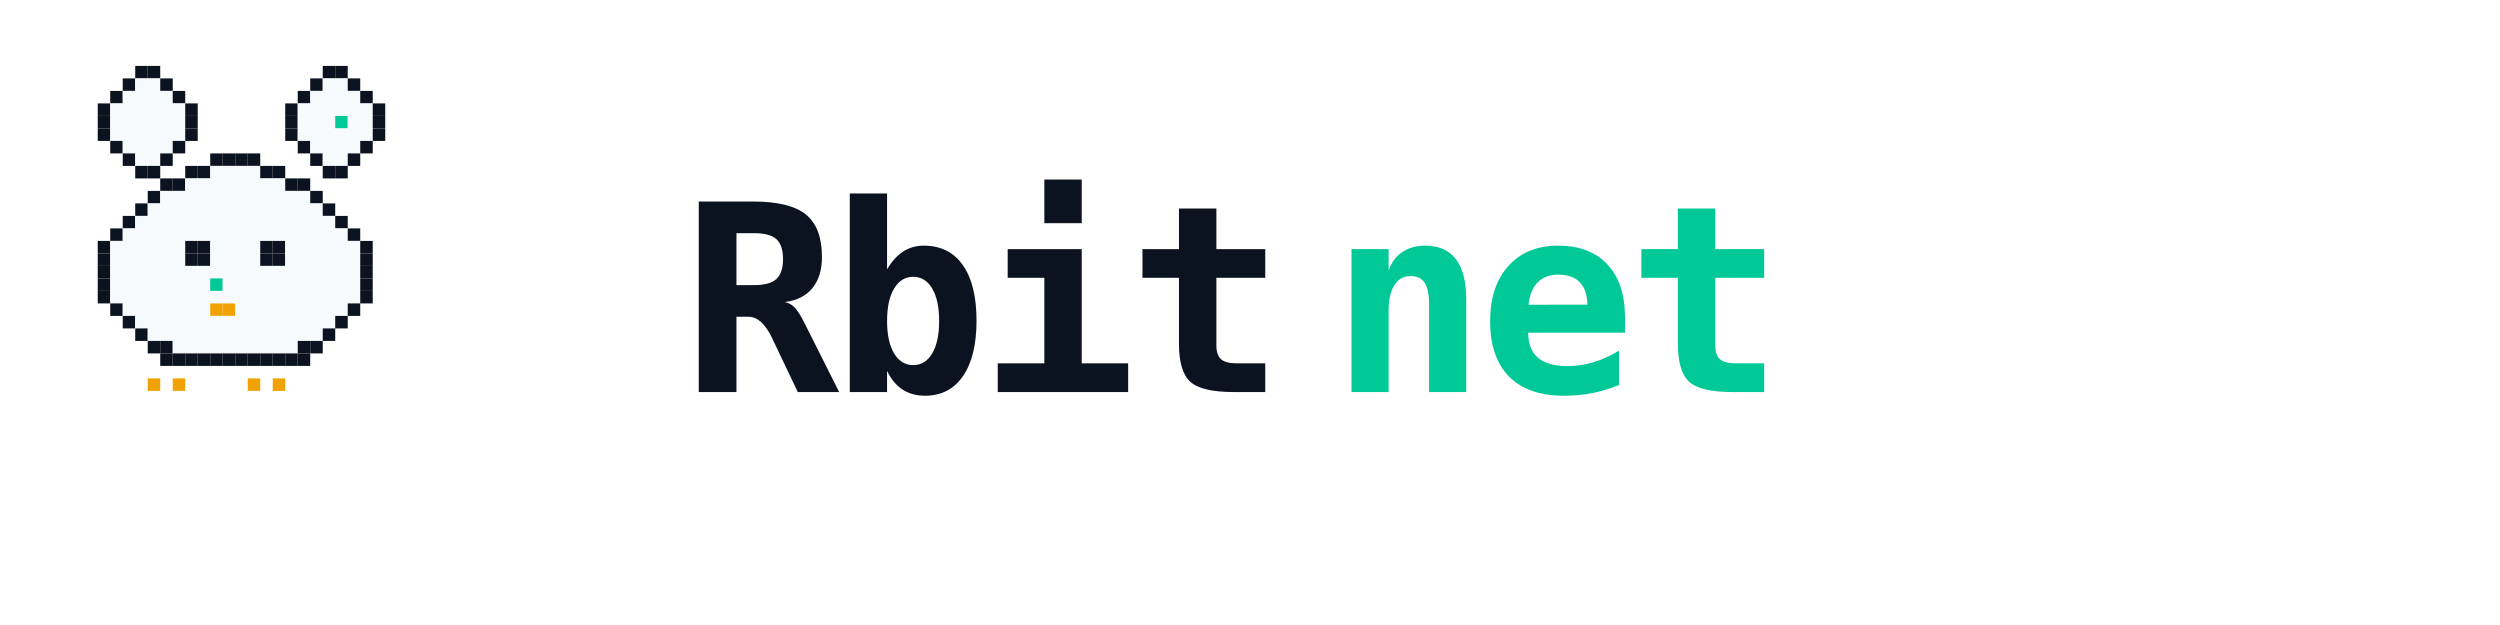
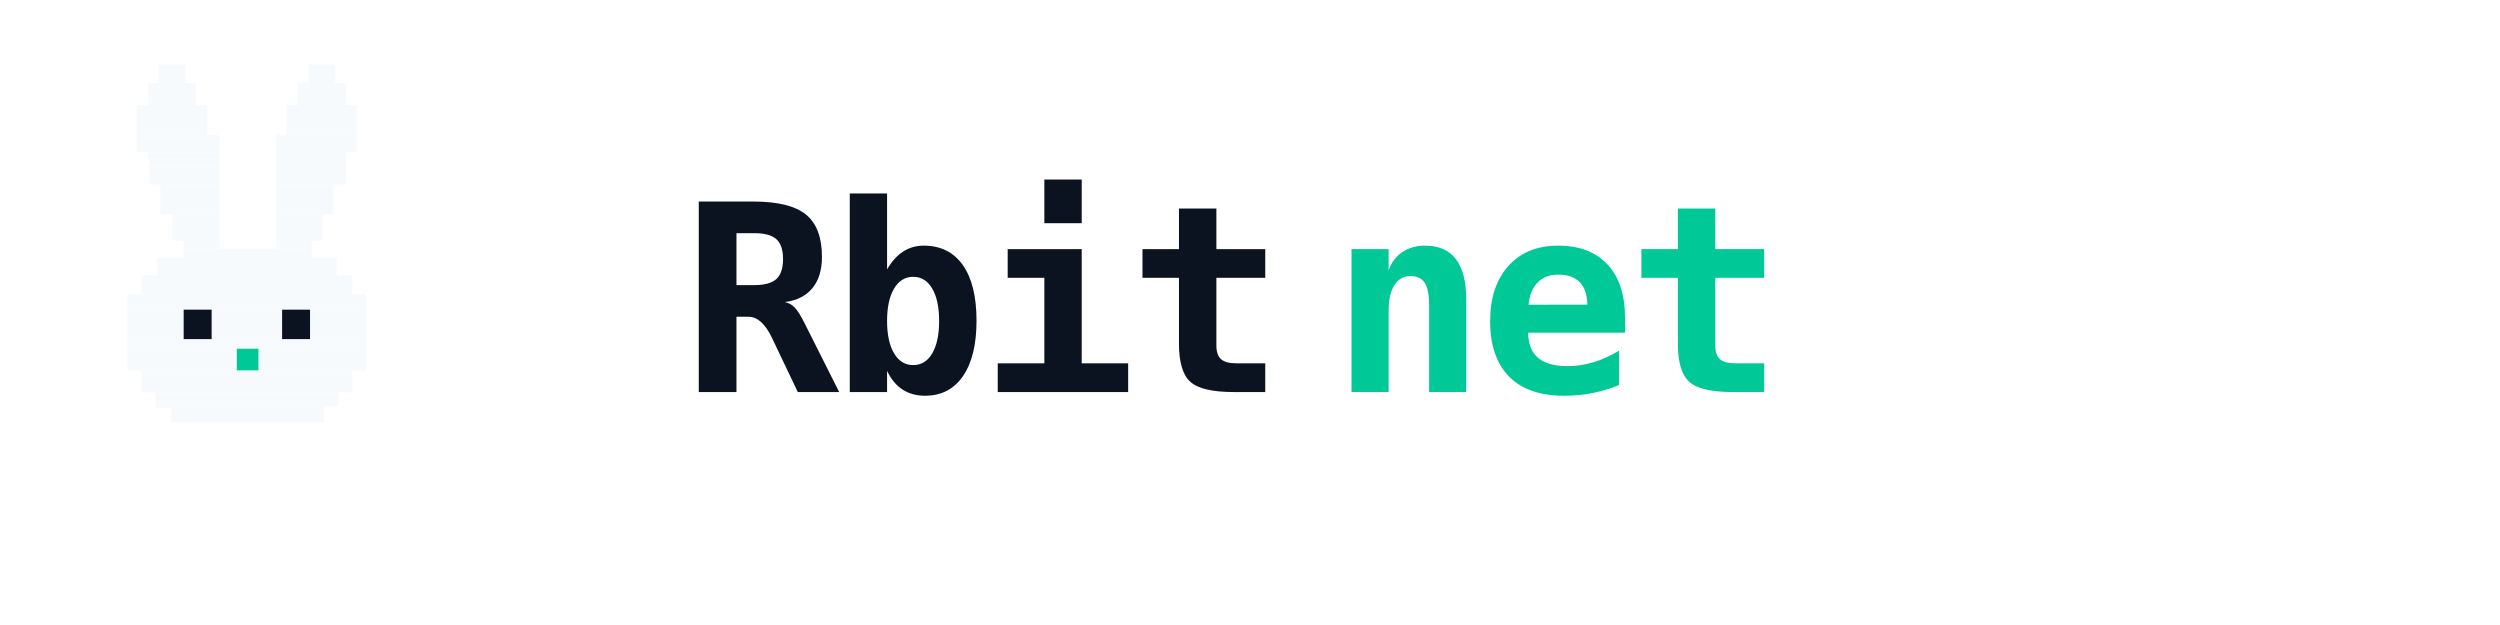
<svg xmlns="http://www.w3.org/2000/svg" width="880" height="220" viewBox="0 0 880 220" role="img" aria-label="Rbitnet">
  <rect width="880" height="220" fill="none" />
  <g transform="translate(8,10) scale(0.55)">
-     <rect width="100%" height="100%" fill="none" />
-     <rect x="72" y="24" width="8" height="8" fill="#0B1220" />
-     <rect x="80" y="24" width="8" height="8" fill="#0B1220" />
-     <rect x="192" y="24" width="8" height="8" fill="#0B1220" />
-     <rect x="200" y="24" width="8" height="8" fill="#0B1220" />
-     <rect x="64" y="32" width="8" height="8" fill="#0B1220" />
-     <rect x="72" y="32" width="8" height="8" fill="#F7FAFC" />
-     <rect x="80" y="32" width="8" height="8" fill="#F7FAFC" />
-     <rect x="88" y="32" width="8" height="8" fill="#0B1220" />
-     <rect x="184" y="32" width="8" height="8" fill="#0B1220" />
-     <rect x="192" y="32" width="8" height="8" fill="#F7FAFC" />
-     <rect x="200" y="32" width="8" height="8" fill="#F7FAFC" />
-     <rect x="208" y="32" width="8" height="8" fill="#0B1220" />
-     <rect x="56" y="40" width="8" height="8" fill="#0B1220" />
-     <rect x="64" y="40" width="8" height="8" fill="#F7FAFC" />
-     <rect x="72" y="40" width="8" height="8" fill="#F7FAFC" />
-     <rect x="80" y="40" width="8" height="8" fill="#F7FAFC" />
-     <rect x="88" y="40" width="8" height="8" fill="#F7FAFC" />
-     <rect x="96" y="40" width="8" height="8" fill="#0B1220" />
-     <rect x="176" y="40" width="8" height="8" fill="#0B1220" />
-     <rect x="184" y="40" width="8" height="8" fill="#F7FAFC" />
-     <rect x="192" y="40" width="8" height="8" fill="#F7FAFC" />
-     <rect x="200" y="40" width="8" height="8" fill="#F7FAFC" />
-     <rect x="208" y="40" width="8" height="8" fill="#F7FAFC" />
-     <rect x="216" y="40" width="8" height="8" fill="#0B1220" />
-     <rect x="48" y="48" width="8" height="8" fill="#0B1220" />
-     <rect x="56" y="48" width="8" height="8" fill="#F7FAFC" />
-     <rect x="64" y="48" width="8" height="8" fill="#F7FAFC" />
-     <rect x="72" y="48" width="8" height="8" fill="#F7FAFC" />
-     <rect x="80" y="48" width="8" height="8" fill="#F7FAFC" />
-     <rect x="88" y="48" width="8" height="8" fill="#F7FAFC" />
-     <rect x="96" y="48" width="8" height="8" fill="#F7FAFC" />
-     <rect x="104" y="48" width="8" height="8" fill="#0B1220" />
-     <rect x="168" y="48" width="8" height="8" fill="#0B1220" />
-     <rect x="176" y="48" width="8" height="8" fill="#F7FAFC" />
-     <rect x="184" y="48" width="8" height="8" fill="#F7FAFC" />
-     <rect x="192" y="48" width="8" height="8" fill="#F7FAFC" />
-     <rect x="200" y="48" width="8" height="8" fill="#F7FAFC" />
-     <rect x="208" y="48" width="8" height="8" fill="#F7FAFC" />
-     <rect x="216" y="48" width="8" height="8" fill="#F7FAFC" />
-     <rect x="224" y="48" width="8" height="8" fill="#0B1220" />
-     <rect x="48" y="56" width="8" height="8" fill="#0B1220" />
-     <rect x="56" y="56" width="8" height="8" fill="#F7FAFC" />
-     <rect x="64" y="56" width="8" height="8" fill="#F7FAFC" />
-     <rect x="72" y="56" width="8" height="8" fill="#F7FAFC" />
-     <rect x="80" y="56" width="8" height="8" fill="#F7FAFC" />
-     <rect x="88" y="56" width="8" height="8" fill="#F7FAFC" />
-     <rect x="96" y="56" width="8" height="8" fill="#F7FAFC" />
-     <rect x="104" y="56" width="8" height="8" fill="#0B1220" />
-     <rect x="168" y="56" width="8" height="8" fill="#0B1220" />
-     <rect x="176" y="56" width="8" height="8" fill="#F7FAFC" />
-     <rect x="184" y="56" width="8" height="8" fill="#F7FAFC" />
-     <rect x="192" y="56" width="8" height="8" fill="#F7FAFC" />
-     <rect x="200" y="56" width="8" height="8" fill="#00C896" />
-     <rect x="208" y="56" width="8" height="8" fill="#F7FAFC" />
-     <rect x="216" y="56" width="8" height="8" fill="#F7FAFC" />
-     <rect x="224" y="56" width="8" height="8" fill="#0B1220" />
-     <rect x="48" y="64" width="8" height="8" fill="#0B1220" />
-     <rect x="56" y="64" width="8" height="8" fill="#F7FAFC" />
-     <rect x="64" y="64" width="8" height="8" fill="#F7FAFC" />
-     <rect x="72" y="64" width="8" height="8" fill="#F7FAFC" />
-     <rect x="80" y="64" width="8" height="8" fill="#F7FAFC" />
-     <rect x="88" y="64" width="8" height="8" fill="#F7FAFC" />
-     <rect x="96" y="64" width="8" height="8" fill="#F7FAFC" />
-     <rect x="104" y="64" width="8" height="8" fill="#0B1220" />
-     <rect x="168" y="64" width="8" height="8" fill="#0B1220" />
-     <rect x="176" y="64" width="8" height="8" fill="#F7FAFC" />
-     <rect x="184" y="64" width="8" height="8" fill="#F7FAFC" />
-     <rect x="192" y="64" width="8" height="8" fill="#F7FAFC" />
-     <rect x="200" y="64" width="8" height="8" fill="#F7FAFC" />
-     <rect x="208" y="64" width="8" height="8" fill="#F7FAFC" />
-     <rect x="216" y="64" width="8" height="8" fill="#F7FAFC" />
-     <rect x="224" y="64" width="8" height="8" fill="#0B1220" />
-     <rect x="56" y="72" width="8" height="8" fill="#0B1220" />
-     <rect x="64" y="72" width="8" height="8" fill="#F7FAFC" />
-     <rect x="72" y="72" width="8" height="8" fill="#F7FAFC" />
-     <rect x="80" y="72" width="8" height="8" fill="#F7FAFC" />
-     <rect x="88" y="72" width="8" height="8" fill="#F7FAFC" />
-     <rect x="96" y="72" width="8" height="8" fill="#0B1220" />
-     <rect x="176" y="72" width="8" height="8" fill="#0B1220" />
-     <rect x="184" y="72" width="8" height="8" fill="#F7FAFC" />
-     <rect x="192" y="72" width="8" height="8" fill="#F7FAFC" />
-     <rect x="200" y="72" width="8" height="8" fill="#F7FAFC" />
-     <rect x="208" y="72" width="8" height="8" fill="#F7FAFC" />
-     <rect x="216" y="72" width="8" height="8" fill="#0B1220" />
-     <rect x="64" y="80" width="8" height="8" fill="#0B1220" />
-     <rect x="72" y="80" width="8" height="8" fill="#F7FAFC" />
-     <rect x="80" y="80" width="8" height="8" fill="#F7FAFC" />
-     <rect x="88" y="80" width="8" height="8" fill="#0B1220" />
-     <rect x="120" y="80" width="8" height="8" fill="#0B1220" />
-     <rect x="128" y="80" width="8" height="8" fill="#0B1220" />
-     <rect x="136" y="80" width="8" height="8" fill="#0B1220" />
-     <rect x="144" y="80" width="8" height="8" fill="#0B1220" />
-     <rect x="184" y="80" width="8" height="8" fill="#0B1220" />
-     <rect x="192" y="80" width="8" height="8" fill="#F7FAFC" />
-     <rect x="200" y="80" width="8" height="8" fill="#F7FAFC" />
-     <rect x="208" y="80" width="8" height="8" fill="#0B1220" />
-     <rect x="72" y="88" width="8" height="8" fill="#0B1220" />
-     <rect x="80" y="88" width="8" height="8" fill="#0B1220" />
-     <rect x="104" y="88" width="8" height="8" fill="#0B1220" />
-     <rect x="112" y="88" width="8" height="8" fill="#0B1220" />
-     <rect x="120" y="88" width="8" height="8" fill="#F7FAFC" />
-     <rect x="128" y="88" width="8" height="8" fill="#F7FAFC" />
-     <rect x="136" y="88" width="8" height="8" fill="#F7FAFC" />
-     <rect x="144" y="88" width="8" height="8" fill="#F7FAFC" />
-     <rect x="152" y="88" width="8" height="8" fill="#0B1220" />
-     <rect x="160" y="88" width="8" height="8" fill="#0B1220" />
-     <rect x="192" y="88" width="8" height="8" fill="#0B1220" />
-     <rect x="200" y="88" width="8" height="8" fill="#0B1220" />
-     <rect x="88" y="96" width="8" height="8" fill="#0B1220" />
-     <rect x="96" y="96" width="8" height="8" fill="#0B1220" />
-     <rect x="104" y="96" width="8" height="8" fill="#F7FAFC" />
-     <rect x="112" y="96" width="8" height="8" fill="#F7FAFC" />
-     <rect x="120" y="96" width="8" height="8" fill="#F7FAFC" />
-     <rect x="128" y="96" width="8" height="8" fill="#F7FAFC" />
-     <rect x="136" y="96" width="8" height="8" fill="#F7FAFC" />
-     <rect x="144" y="96" width="8" height="8" fill="#F7FAFC" />
-     <rect x="152" y="96" width="8" height="8" fill="#F7FAFC" />
-     <rect x="160" y="96" width="8" height="8" fill="#F7FAFC" />
-     <rect x="168" y="96" width="8" height="8" fill="#0B1220" />
-     <rect x="176" y="96" width="8" height="8" fill="#0B1220" />
-     <rect x="80" y="104" width="8" height="8" fill="#0B1220" />
-     <rect x="88" y="104" width="8" height="8" fill="#F7FAFC" />
-     <rect x="96" y="104" width="8" height="8" fill="#F7FAFC" />
-     <rect x="104" y="104" width="8" height="8" fill="#F7FAFC" />
-     <rect x="112" y="104" width="8" height="8" fill="#F7FAFC" />
-     <rect x="120" y="104" width="8" height="8" fill="#F7FAFC" />
-     <rect x="128" y="104" width="8" height="8" fill="#F7FAFC" />
-     <rect x="136" y="104" width="8" height="8" fill="#F7FAFC" />
-     <rect x="144" y="104" width="8" height="8" fill="#F7FAFC" />
-     <rect x="152" y="104" width="8" height="8" fill="#F7FAFC" />
-     <rect x="160" y="104" width="8" height="8" fill="#F7FAFC" />
-     <rect x="168" y="104" width="8" height="8" fill="#F7FAFC" />
-     <rect x="176" y="104" width="8" height="8" fill="#F7FAFC" />
-     <rect x="184" y="104" width="8" height="8" fill="#0B1220" />
-     <rect x="72" y="112" width="8" height="8" fill="#0B1220" />
-     <rect x="80" y="112" width="8" height="8" fill="#F7FAFC" />
-     <rect x="88" y="112" width="8" height="8" fill="#F7FAFC" />
-     <rect x="96" y="112" width="8" height="8" fill="#F7FAFC" />
-     <rect x="104" y="112" width="8" height="8" fill="#F7FAFC" />
-     <rect x="112" y="112" width="8" height="8" fill="#F7FAFC" />
-     <rect x="120" y="112" width="8" height="8" fill="#F7FAFC" />
-     <rect x="128" y="112" width="8" height="8" fill="#F7FAFC" />
-     <rect x="136" y="112" width="8" height="8" fill="#F7FAFC" />
-     <rect x="144" y="112" width="8" height="8" fill="#F7FAFC" />
-     <rect x="152" y="112" width="8" height="8" fill="#F7FAFC" />
-     <rect x="160" y="112" width="8" height="8" fill="#F7FAFC" />
-     <rect x="168" y="112" width="8" height="8" fill="#F7FAFC" />
-     <rect x="176" y="112" width="8" height="8" fill="#F7FAFC" />
-     <rect x="184" y="112" width="8" height="8" fill="#F7FAFC" />
-     <rect x="192" y="112" width="8" height="8" fill="#0B1220" />
-     <rect x="64" y="120" width="8" height="8" fill="#0B1220" />
-     <rect x="72" y="120" width="8" height="8" fill="#F7FAFC" />
-     <rect x="80" y="120" width="8" height="8" fill="#F7FAFC" />
-     <rect x="88" y="120" width="8" height="8" fill="#F7FAFC" />
-     <rect x="96" y="120" width="8" height="8" fill="#F7FAFC" />
-     <rect x="104" y="120" width="8" height="8" fill="#F7FAFC" />
-     <rect x="112" y="120" width="8" height="8" fill="#F7FAFC" />
-     <rect x="120" y="120" width="8" height="8" fill="#F7FAFC" />
-     <rect x="128" y="120" width="8" height="8" fill="#F7FAFC" />
-     <rect x="136" y="120" width="8" height="8" fill="#F7FAFC" />
-     <rect x="144" y="120" width="8" height="8" fill="#F7FAFC" />
-     <rect x="152" y="120" width="8" height="8" fill="#F7FAFC" />
-     <rect x="160" y="120" width="8" height="8" fill="#F7FAFC" />
-     <rect x="168" y="120" width="8" height="8" fill="#F7FAFC" />
-     <rect x="176" y="120" width="8" height="8" fill="#F7FAFC" />
-     <rect x="184" y="120" width="8" height="8" fill="#F7FAFC" />
-     <rect x="192" y="120" width="8" height="8" fill="#F7FAFC" />
-     <rect x="200" y="120" width="8" height="8" fill="#0B1220" />
-     <rect x="56" y="128" width="8" height="8" fill="#0B1220" />
-     <rect x="64" y="128" width="8" height="8" fill="#F7FAFC" />
-     <rect x="72" y="128" width="8" height="8" fill="#F7FAFC" />
-     <rect x="80" y="128" width="8" height="8" fill="#F7FAFC" />
-     <rect x="88" y="128" width="8" height="8" fill="#F7FAFC" />
-     <rect x="96" y="128" width="8" height="8" fill="#F7FAFC" />
-     <rect x="104" y="128" width="8" height="8" fill="#F7FAFC" />
-     <rect x="112" y="128" width="8" height="8" fill="#F7FAFC" />
-     <rect x="120" y="128" width="8" height="8" fill="#F7FAFC" />
-     <rect x="128" y="128" width="8" height="8" fill="#F7FAFC" />
-     <rect x="136" y="128" width="8" height="8" fill="#F7FAFC" />
-     <rect x="144" y="128" width="8" height="8" fill="#F7FAFC" />
-     <rect x="152" y="128" width="8" height="8" fill="#F7FAFC" />
-     <rect x="160" y="128" width="8" height="8" fill="#F7FAFC" />
-     <rect x="168" y="128" width="8" height="8" fill="#F7FAFC" />
-     <rect x="176" y="128" width="8" height="8" fill="#F7FAFC" />
-     <rect x="184" y="128" width="8" height="8" fill="#F7FAFC" />
-     <rect x="192" y="128" width="8" height="8" fill="#F7FAFC" />
-     <rect x="200" y="128" width="8" height="8" fill="#F7FAFC" />
-     <rect x="208" y="128" width="8" height="8" fill="#0B1220" />
-     <rect x="48" y="136" width="8" height="8" fill="#0B1220" />
-     <rect x="56" y="136" width="8" height="8" fill="#F7FAFC" />
-     <rect x="64" y="136" width="8" height="8" fill="#F7FAFC" />
-     <rect x="72" y="136" width="8" height="8" fill="#F7FAFC" />
-     <rect x="80" y="136" width="8" height="8" fill="#F7FAFC" />
-     <rect x="88" y="136" width="8" height="8" fill="#F7FAFC" />
-     <rect x="96" y="136" width="8" height="8" fill="#F7FAFC" />
-     <rect x="104" y="136" width="8" height="8" fill="#0B1220" />
-     <rect x="112" y="136" width="8" height="8" fill="#0B1220" />
-     <rect x="120" y="136" width="8" height="8" fill="#F7FAFC" />
-     <rect x="128" y="136" width="8" height="8" fill="#F7FAFC" />
-     <rect x="136" y="136" width="8" height="8" fill="#F7FAFC" />
-     <rect x="144" y="136" width="8" height="8" fill="#F7FAFC" />
-     <rect x="152" y="136" width="8" height="8" fill="#0B1220" />
-     <rect x="160" y="136" width="8" height="8" fill="#0B1220" />
-     <rect x="168" y="136" width="8" height="8" fill="#F7FAFC" />
-     <rect x="176" y="136" width="8" height="8" fill="#F7FAFC" />
-     <rect x="184" y="136" width="8" height="8" fill="#F7FAFC" />
-     <rect x="192" y="136" width="8" height="8" fill="#F7FAFC" />
-     <rect x="200" y="136" width="8" height="8" fill="#F7FAFC" />
-     <rect x="208" y="136" width="8" height="8" fill="#F7FAFC" />
-     <rect x="216" y="136" width="8" height="8" fill="#0B1220" />
-     <rect x="48" y="144" width="8" height="8" fill="#0B1220" />
-     <rect x="56" y="144" width="8" height="8" fill="#F7FAFC" />
-     <rect x="64" y="144" width="8" height="8" fill="#F7FAFC" />
-     <rect x="72" y="144" width="8" height="8" fill="#F7FAFC" />
-     <rect x="80" y="144" width="8" height="8" fill="#F7FAFC" />
-     <rect x="88" y="144" width="8" height="8" fill="#F7FAFC" />
-     <rect x="96" y="144" width="8" height="8" fill="#F7FAFC" />
-     <rect x="104" y="144" width="8" height="8" fill="#0B1220" />
-     <rect x="112" y="144" width="8" height="8" fill="#0B1220" />
-     <rect x="120" y="144" width="8" height="8" fill="#F7FAFC" />
-     <rect x="128" y="144" width="8" height="8" fill="#F7FAFC" />
-     <rect x="136" y="144" width="8" height="8" fill="#F7FAFC" />
-     <rect x="144" y="144" width="8" height="8" fill="#F7FAFC" />
-     <rect x="152" y="144" width="8" height="8" fill="#0B1220" />
-     <rect x="160" y="144" width="8" height="8" fill="#0B1220" />
-     <rect x="168" y="144" width="8" height="8" fill="#F7FAFC" />
-     <rect x="176" y="144" width="8" height="8" fill="#F7FAFC" />
-     <rect x="184" y="144" width="8" height="8" fill="#F7FAFC" />
-     <rect x="192" y="144" width="8" height="8" fill="#F7FAFC" />
-     <rect x="200" y="144" width="8" height="8" fill="#F7FAFC" />
-     <rect x="208" y="144" width="8" height="8" fill="#F7FAFC" />
-     <rect x="216" y="144" width="8" height="8" fill="#0B1220" />
-     <rect x="48" y="152" width="8" height="8" fill="#0B1220" />
-     <rect x="56" y="152" width="8" height="8" fill="#F7FAFC" />
-     <rect x="64" y="152" width="8" height="8" fill="#F7FAFC" />
-     <rect x="72" y="152" width="8" height="8" fill="#F7FAFC" />
-     <rect x="80" y="152" width="8" height="8" fill="#F7FAFC" />
-     <rect x="88" y="152" width="8" height="8" fill="#F7FAFC" />
-     <rect x="96" y="152" width="8" height="8" fill="#F7FAFC" />
-     <rect x="104" y="152" width="8" height="8" fill="#F7FAFC" />
-     <rect x="112" y="152" width="8" height="8" fill="#F7FAFC" />
-     <rect x="120" y="152" width="8" height="8" fill="#F7FAFC" />
-     <rect x="128" y="152" width="8" height="8" fill="#F7FAFC" />
-     <rect x="136" y="152" width="8" height="8" fill="#F7FAFC" />
-     <rect x="144" y="152" width="8" height="8" fill="#F7FAFC" />
-     <rect x="152" y="152" width="8" height="8" fill="#F7FAFC" />
-     <rect x="160" y="152" width="8" height="8" fill="#F7FAFC" />
-     <rect x="168" y="152" width="8" height="8" fill="#F7FAFC" />
-     <rect x="176" y="152" width="8" height="8" fill="#F7FAFC" />
-     <rect x="184" y="152" width="8" height="8" fill="#F7FAFC" />
-     <rect x="192" y="152" width="8" height="8" fill="#F7FAFC" />
-     <rect x="200" y="152" width="8" height="8" fill="#F7FAFC" />
-     <rect x="208" y="152" width="8" height="8" fill="#F7FAFC" />
-     <rect x="216" y="152" width="8" height="8" fill="#0B1220" />
-     <rect x="48" y="160" width="8" height="8" fill="#0B1220" />
-     <rect x="56" y="160" width="8" height="8" fill="#F7FAFC" />
-     <rect x="64" y="160" width="8" height="8" fill="#F7FAFC" />
-     <rect x="72" y="160" width="8" height="8" fill="#F7FAFC" />
-     <rect x="80" y="160" width="8" height="8" fill="#F7FAFC" />
-     <rect x="88" y="160" width="8" height="8" fill="#F7FAFC" />
-     <rect x="96" y="160" width="8" height="8" fill="#F7FAFC" />
-     <rect x="104" y="160" width="8" height="8" fill="#F7FAFC" />
-     <rect x="112" y="160" width="8" height="8" fill="#F7FAFC" />
-     <rect x="120" y="160" width="8" height="8" fill="#00C896" />
-     <rect x="128" y="160" width="8" height="8" fill="#F7FAFC" />
-     <rect x="136" y="160" width="8" height="8" fill="#F7FAFC" />
-     <rect x="144" y="160" width="8" height="8" fill="#F7FAFC" />
-     <rect x="152" y="160" width="8" height="8" fill="#F7FAFC" />
-     <rect x="160" y="160" width="8" height="8" fill="#F7FAFC" />
-     <rect x="168" y="160" width="8" height="8" fill="#F7FAFC" />
-     <rect x="176" y="160" width="8" height="8" fill="#F7FAFC" />
-     <rect x="184" y="160" width="8" height="8" fill="#F7FAFC" />
-     <rect x="192" y="160" width="8" height="8" fill="#F7FAFC" />
-     <rect x="200" y="160" width="8" height="8" fill="#F7FAFC" />
-     <rect x="208" y="160" width="8" height="8" fill="#F7FAFC" />
-     <rect x="216" y="160" width="8" height="8" fill="#0B1220" />
-     <rect x="48" y="168" width="8" height="8" fill="#0B1220" />
-     <rect x="56" y="168" width="8" height="8" fill="#F7FAFC" />
-     <rect x="64" y="168" width="8" height="8" fill="#F7FAFC" />
-     <rect x="72" y="168" width="8" height="8" fill="#F7FAFC" />
-     <rect x="80" y="168" width="8" height="8" fill="#F7FAFC" />
-     <rect x="88" y="168" width="8" height="8" fill="#F7FAFC" />
-     <rect x="96" y="168" width="8" height="8" fill="#F7FAFC" />
-     <rect x="104" y="168" width="8" height="8" fill="#F7FAFC" />
-     <rect x="112" y="168" width="8" height="8" fill="#F7FAFC" />
-     <rect x="120" y="168" width="8" height="8" fill="#F7FAFC" />
-     <rect x="128" y="168" width="8" height="8" fill="#F7FAFC" />
-     <rect x="136" y="168" width="8" height="8" fill="#F7FAFC" />
-     <rect x="144" y="168" width="8" height="8" fill="#F7FAFC" />
-     <rect x="152" y="168" width="8" height="8" fill="#F7FAFC" />
-     <rect x="160" y="168" width="8" height="8" fill="#F7FAFC" />
-     <rect x="168" y="168" width="8" height="8" fill="#F7FAFC" />
-     <rect x="176" y="168" width="8" height="8" fill="#F7FAFC" />
-     <rect x="184" y="168" width="8" height="8" fill="#F7FAFC" />
-     <rect x="192" y="168" width="8" height="8" fill="#F7FAFC" />
-     <rect x="200" y="168" width="8" height="8" fill="#F7FAFC" />
-     <rect x="208" y="168" width="8" height="8" fill="#F7FAFC" />
-     <rect x="216" y="168" width="8" height="8" fill="#0B1220" />
-     <rect x="56" y="176" width="8" height="8" fill="#0B1220" />
-     <rect x="64" y="176" width="8" height="8" fill="#F7FAFC" />
-     <rect x="72" y="176" width="8" height="8" fill="#F7FAFC" />
-     <rect x="80" y="176" width="8" height="8" fill="#F7FAFC" />
-     <rect x="88" y="176" width="8" height="8" fill="#F7FAFC" />
-     <rect x="96" y="176" width="8" height="8" fill="#F7FAFC" />
-     <rect x="104" y="176" width="8" height="8" fill="#F7FAFC" />
-     <rect x="112" y="176" width="8" height="8" fill="#F7FAFC" />
-     <rect x="120" y="176" width="8" height="8" fill="#F0A202" />
-     <rect x="128" y="176" width="8" height="8" fill="#F0A202" />
-     <rect x="136" y="176" width="8" height="8" fill="#F7FAFC" />
-     <rect x="144" y="176" width="8" height="8" fill="#F7FAFC" />
-     <rect x="152" y="176" width="8" height="8" fill="#F7FAFC" />
-     <rect x="160" y="176" width="8" height="8" fill="#F7FAFC" />
-     <rect x="168" y="176" width="8" height="8" fill="#F7FAFC" />
-     <rect x="176" y="176" width="8" height="8" fill="#F7FAFC" />
-     <rect x="184" y="176" width="8" height="8" fill="#F7FAFC" />
-     <rect x="192" y="176" width="8" height="8" fill="#F7FAFC" />
-     <rect x="200" y="176" width="8" height="8" fill="#F7FAFC" />
-     <rect x="208" y="176" width="8" height="8" fill="#0B1220" />
-     <rect x="64" y="184" width="8" height="8" fill="#0B1220" />
-     <rect x="72" y="184" width="8" height="8" fill="#F7FAFC" />
-     <rect x="80" y="184" width="8" height="8" fill="#F7FAFC" />
-     <rect x="88" y="184" width="8" height="8" fill="#F7FAFC" />
-     <rect x="96" y="184" width="8" height="8" fill="#F7FAFC" />
-     <rect x="104" y="184" width="8" height="8" fill="#F7FAFC" />
-     <rect x="112" y="184" width="8" height="8" fill="#F7FAFC" />
-     <rect x="120" y="184" width="8" height="8" fill="#F7FAFC" />
-     <rect x="128" y="184" width="8" height="8" fill="#F7FAFC" />
-     <rect x="136" y="184" width="8" height="8" fill="#F7FAFC" />
-     <rect x="144" y="184" width="8" height="8" fill="#F7FAFC" />
-     <rect x="152" y="184" width="8" height="8" fill="#F7FAFC" />
-     <rect x="160" y="184" width="8" height="8" fill="#F7FAFC" />
-     <rect x="168" y="184" width="8" height="8" fill="#F7FAFC" />
-     <rect x="176" y="184" width="8" height="8" fill="#F7FAFC" />
-     <rect x="184" y="184" width="8" height="8" fill="#F7FAFC" />
-     <rect x="192" y="184" width="8" height="8" fill="#F7FAFC" />
-     <rect x="200" y="184" width="8" height="8" fill="#0B1220" />
-     <rect x="72" y="192" width="8" height="8" fill="#0B1220" />
-     <rect x="80" y="192" width="8" height="8" fill="#F7FAFC" />
-     <rect x="88" y="192" width="8" height="8" fill="#F7FAFC" />
-     <rect x="96" y="192" width="8" height="8" fill="#F7FAFC" />
-     <rect x="104" y="192" width="8" height="8" fill="#F7FAFC" />
-     <rect x="112" y="192" width="8" height="8" fill="#F7FAFC" />
-     <rect x="120" y="192" width="8" height="8" fill="#F7FAFC" />
-     <rect x="128" y="192" width="8" height="8" fill="#F7FAFC" />
-     <rect x="136" y="192" width="8" height="8" fill="#F7FAFC" />
-     <rect x="144" y="192" width="8" height="8" fill="#F7FAFC" />
-     <rect x="152" y="192" width="8" height="8" fill="#F7FAFC" />
-     <rect x="160" y="192" width="8" height="8" fill="#F7FAFC" />
-     <rect x="168" y="192" width="8" height="8" fill="#F7FAFC" />
-     <rect x="176" y="192" width="8" height="8" fill="#F7FAFC" />
-     <rect x="184" y="192" width="8" height="8" fill="#F7FAFC" />
-     <rect x="192" y="192" width="8" height="8" fill="#0B1220" />
-     <rect x="80" y="200" width="8" height="8" fill="#0B1220" />
-     <rect x="88" y="200" width="8" height="8" fill="#0B1220" />
-     <rect x="96" y="200" width="8" height="8" fill="#F7FAFC" />
-     <rect x="104" y="200" width="8" height="8" fill="#F7FAFC" />
-     <rect x="112" y="200" width="8" height="8" fill="#F7FAFC" />
-     <rect x="120" y="200" width="8" height="8" fill="#F7FAFC" />
-     <rect x="128" y="200" width="8" height="8" fill="#F7FAFC" />
-     <rect x="136" y="200" width="8" height="8" fill="#F7FAFC" />
-     <rect x="144" y="200" width="8" height="8" fill="#F7FAFC" />
-     <rect x="152" y="200" width="8" height="8" fill="#F7FAFC" />
-     <rect x="160" y="200" width="8" height="8" fill="#F7FAFC" />
-     <rect x="168" y="200" width="8" height="8" fill="#F7FAFC" />
-     <rect x="176" y="200" width="8" height="8" fill="#0B1220" />
-     <rect x="184" y="200" width="8" height="8" fill="#0B1220" />
-     <rect x="88" y="208" width="8" height="8" fill="#0B1220" />
-     <rect x="96" y="208" width="8" height="8" fill="#0B1220" />
-     <rect x="104" y="208" width="8" height="8" fill="#0B1220" />
-     <rect x="112" y="208" width="8" height="8" fill="#0B1220" />
-     <rect x="120" y="208" width="8" height="8" fill="#0B1220" />
-     <rect x="128" y="208" width="8" height="8" fill="#0B1220" />
-     <rect x="136" y="208" width="8" height="8" fill="#0B1220" />
-     <rect x="144" y="208" width="8" height="8" fill="#0B1220" />
-     <rect x="152" y="208" width="8" height="8" fill="#0B1220" />
-     <rect x="160" y="208" width="8" height="8" fill="#0B1220" />
-     <rect x="168" y="208" width="8" height="8" fill="#0B1220" />
-     <rect x="176" y="208" width="8" height="8" fill="#0B1220" />
-     <rect x="80" y="224" width="8" height="8" fill="#F0A202" />
-     <rect x="96" y="224" width="8" height="8" fill="#F0A202" />
-     <rect x="144" y="224" width="8" height="8" fill="#F0A202" />
-     <rect x="160" y="224" width="8" height="8" fill="#F0A202" />
+     <rect x="87" y="23" width="17" height="12" fill="#F7FAFC" />
+     <rect x="183" y="23" width="17" height="12" fill="#F7FAFC" />
+     <rect x="80" y="35" width="31" height="14" fill="#F7FAFC" />
+     <rect x="176" y="35" width="31" height="14" fill="#F7FAFC" />
+     <rect x="73" y="49" width="45" height="19" fill="#F7FAFC" />
+     <rect x="169" y="49" width="45" height="19" fill="#F7FAFC" />
+     <rect x="73" y="68" width="52" height="1" fill="#F7FAFC" />
+     <rect x="162" y="68" width="52" height="11" fill="#F7FAFC" />
+     <rect x="73" y="69" width="53" height="10" fill="#F7FAFC" />
+     <rect x="81" y="79" width="45" height="1" fill="#F7FAFC" />
+     <rect x="80" y="80" width="46" height="4" fill="#F7FAFC" />
+     <rect x="81" y="84" width="45" height="4" fill="#F7FAFC" />
+     <rect x="80" y="88" width="46" height="1" fill="#F7FAFC" />
+     <rect x="162" y="79" width="45" height="21" fill="#F7FAFC" />
+     <rect x="81" y="89" width="45" height="11" fill="#F7FAFC" />
+     <rect x="162" y="100" width="37" height="19" fill="#F7FAFC" />
+     <rect x="88" y="100" width="38" height="19" fill="#F7FAFC" />
+     <rect x="162" y="119" width="30" height="17" fill="#F7FAFC" />
+     <rect x="96" y="119" width="30" height="17" fill="#F7FAFC" />
+     <rect x="103" y="136" width="23" height="5" fill="#F7FAFC" />
+     <rect x="162" y="136" width="23" height="5" fill="#F7FAFC" />
+     <rect x="103" y="141" width="82" height="6" fill="#F7FAFC" />
+     <rect x="86" y="147" width="115" height="11" fill="#F7FAFC" />
+     <rect x="76" y="158" width="135" height="12" fill="#F7FAFC" />
+     <rect x="67" y="170" width="153" height="10" fill="#F7FAFC" />
+     <rect x="67" y="180" width="36" height="19" fill="#F7FAFC" />
+     <rect x="103" y="180" width="18" height="19" fill="#0B1220" />
+     <rect x="121" y="180" width="45" height="19" fill="#F7FAFC" />
+     <rect x="166" y="180" width="18" height="19" fill="#0B1220" />
+     <rect x="184" y="180" width="36" height="19" fill="#F7FAFC" />
+     <rect x="67" y="199" width="153" height="6" fill="#F7FAFC" />
+     <rect x="67" y="205" width="70" height="14" fill="#F7FAFC" />
+     <rect x="137" y="205" width="14" height="14" fill="#00C896" />
+     <rect x="151" y="205" width="69" height="14" fill="#F7FAFC" />
+     <rect x="76" y="219" width="135" height="14" fill="#F7FAFC" />
+     <rect x="85" y="233" width="117" height="9" fill="#F7FAFC" />
+     <rect x="85" y="242" width="108" height="1" fill="#F7FAFC" />
+     <rect x="95" y="243" width="98" height="9" fill="#F7FAFC" />
  </g>
  <text x="240" y="138" font-family="'IBM Plex Mono', ui-monospace, monospace" font-size="92" font-weight="700" letter-spacing="-3" fill="#0B1220">Rbit</text>
  <text x="468" y="138" font-family="'IBM Plex Mono', ui-monospace, monospace" font-size="92" font-weight="700" letter-spacing="-3" fill="#00C896">net</text>
</svg>
